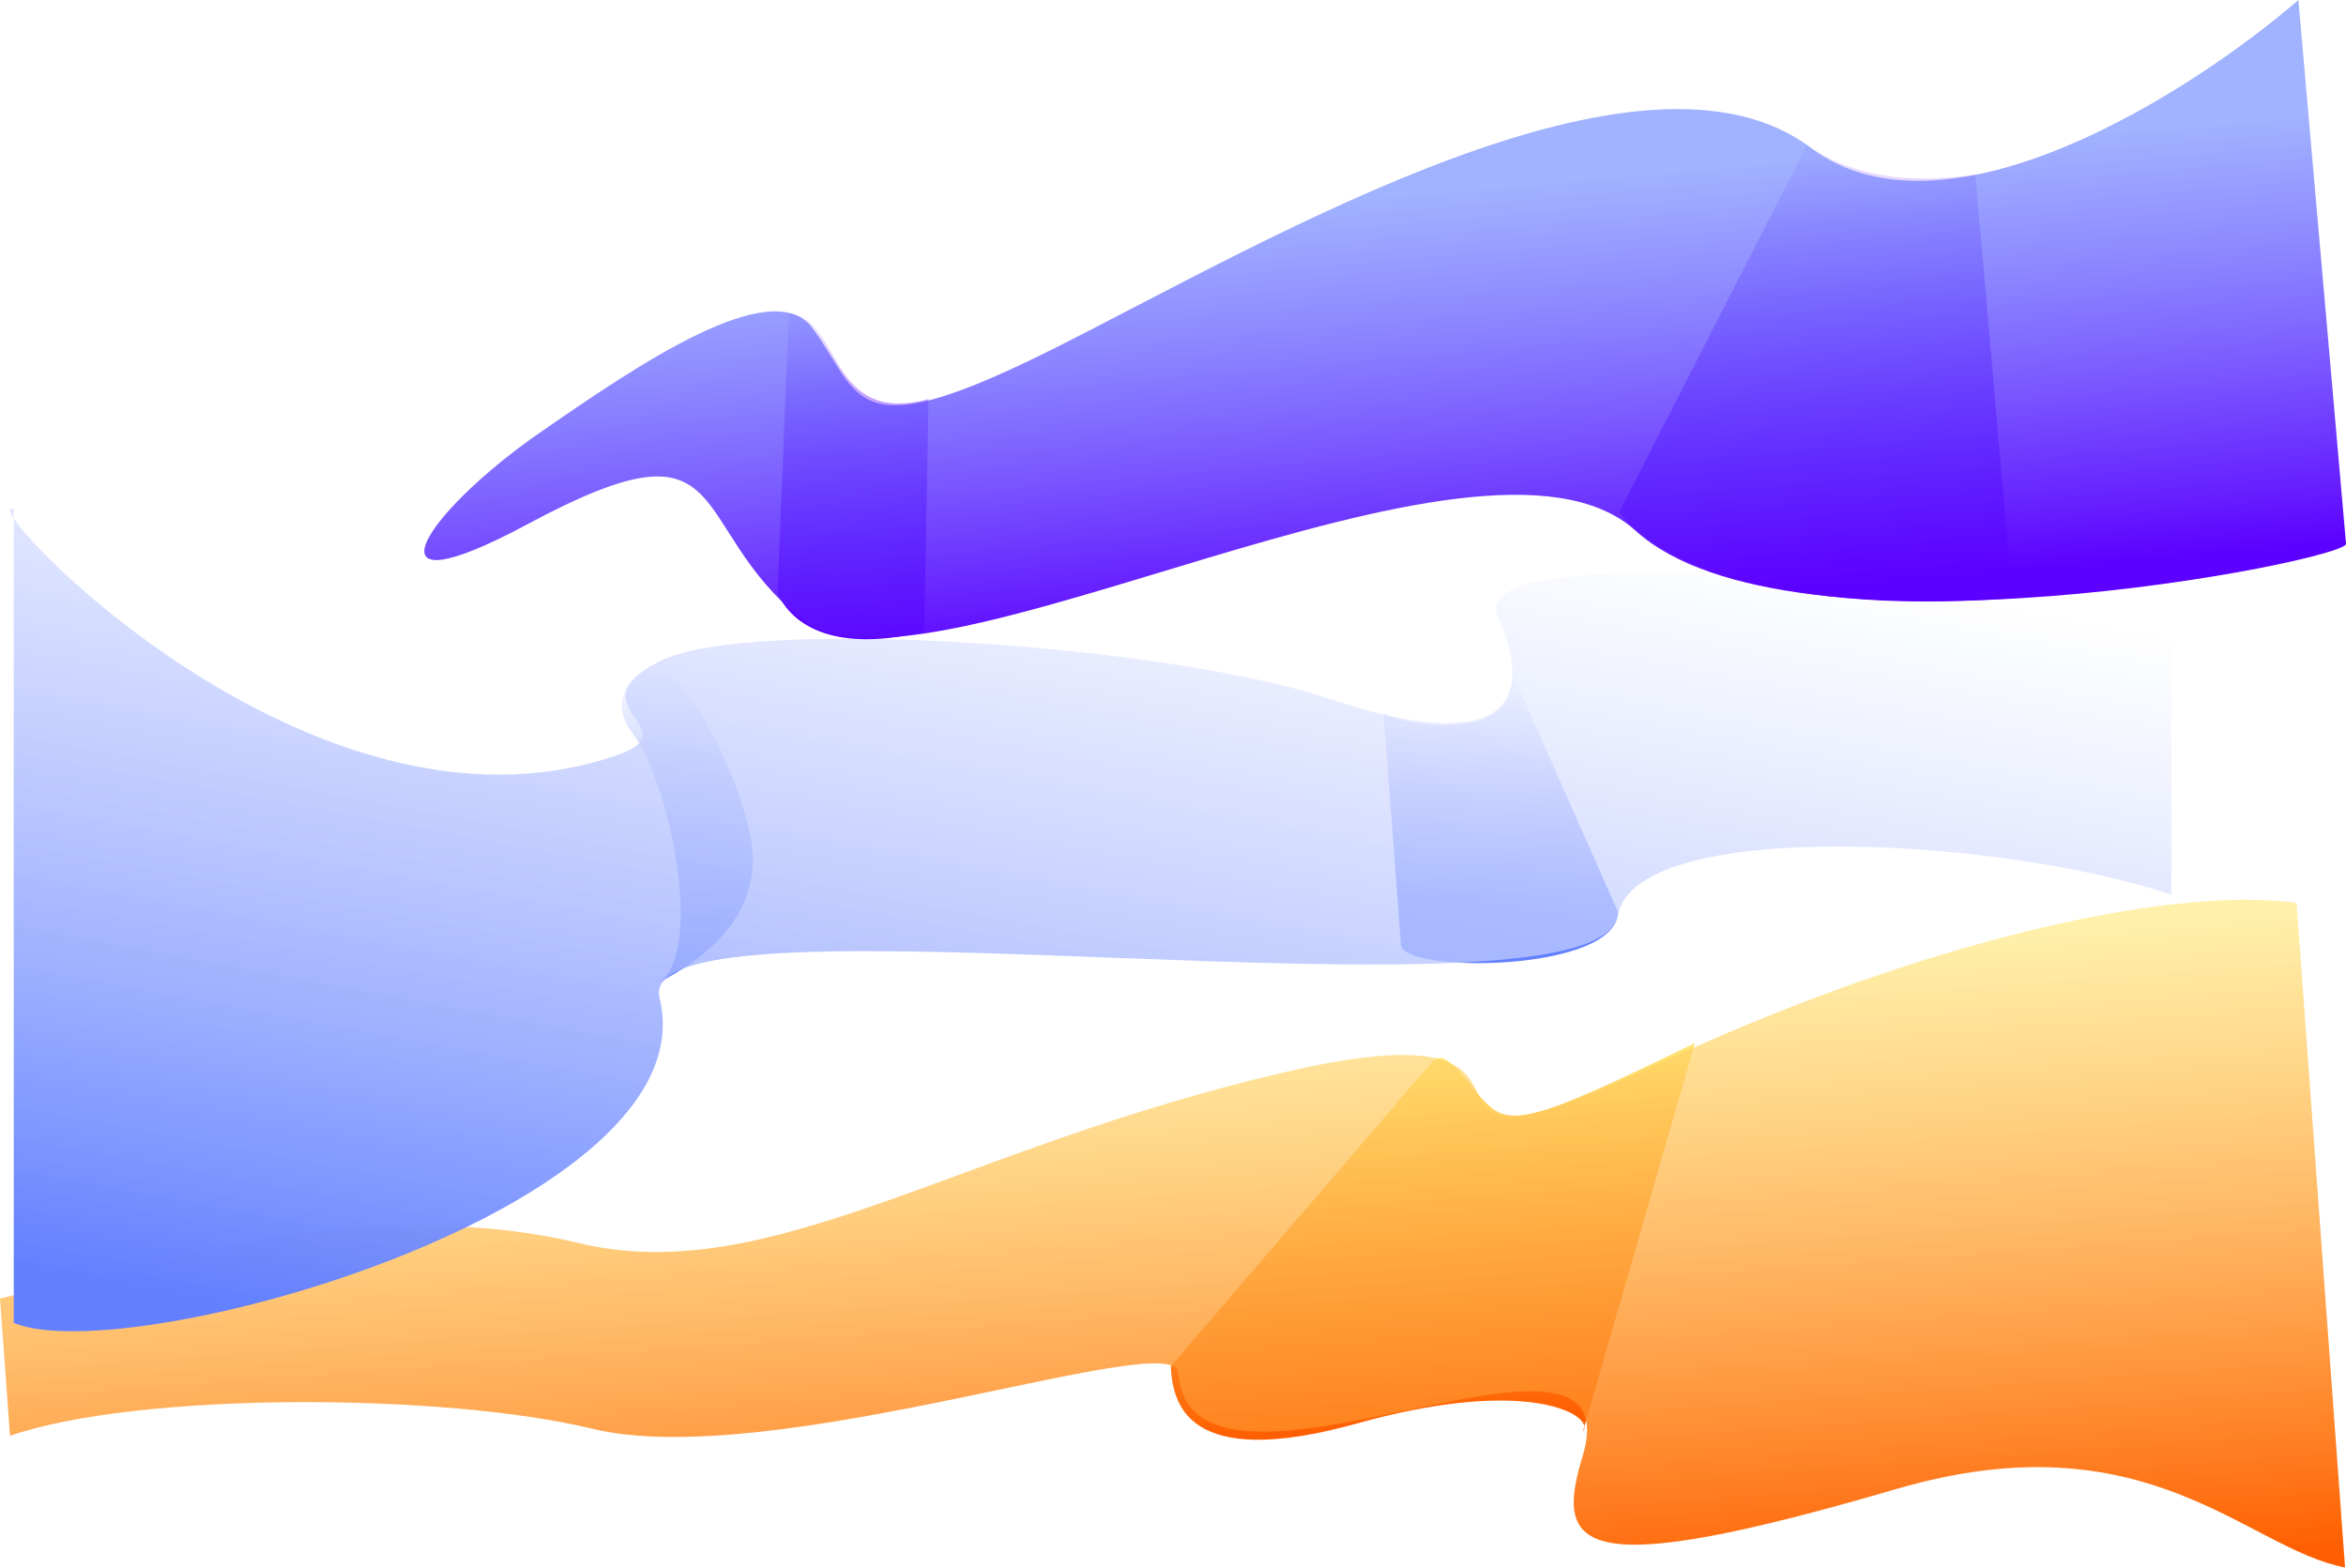
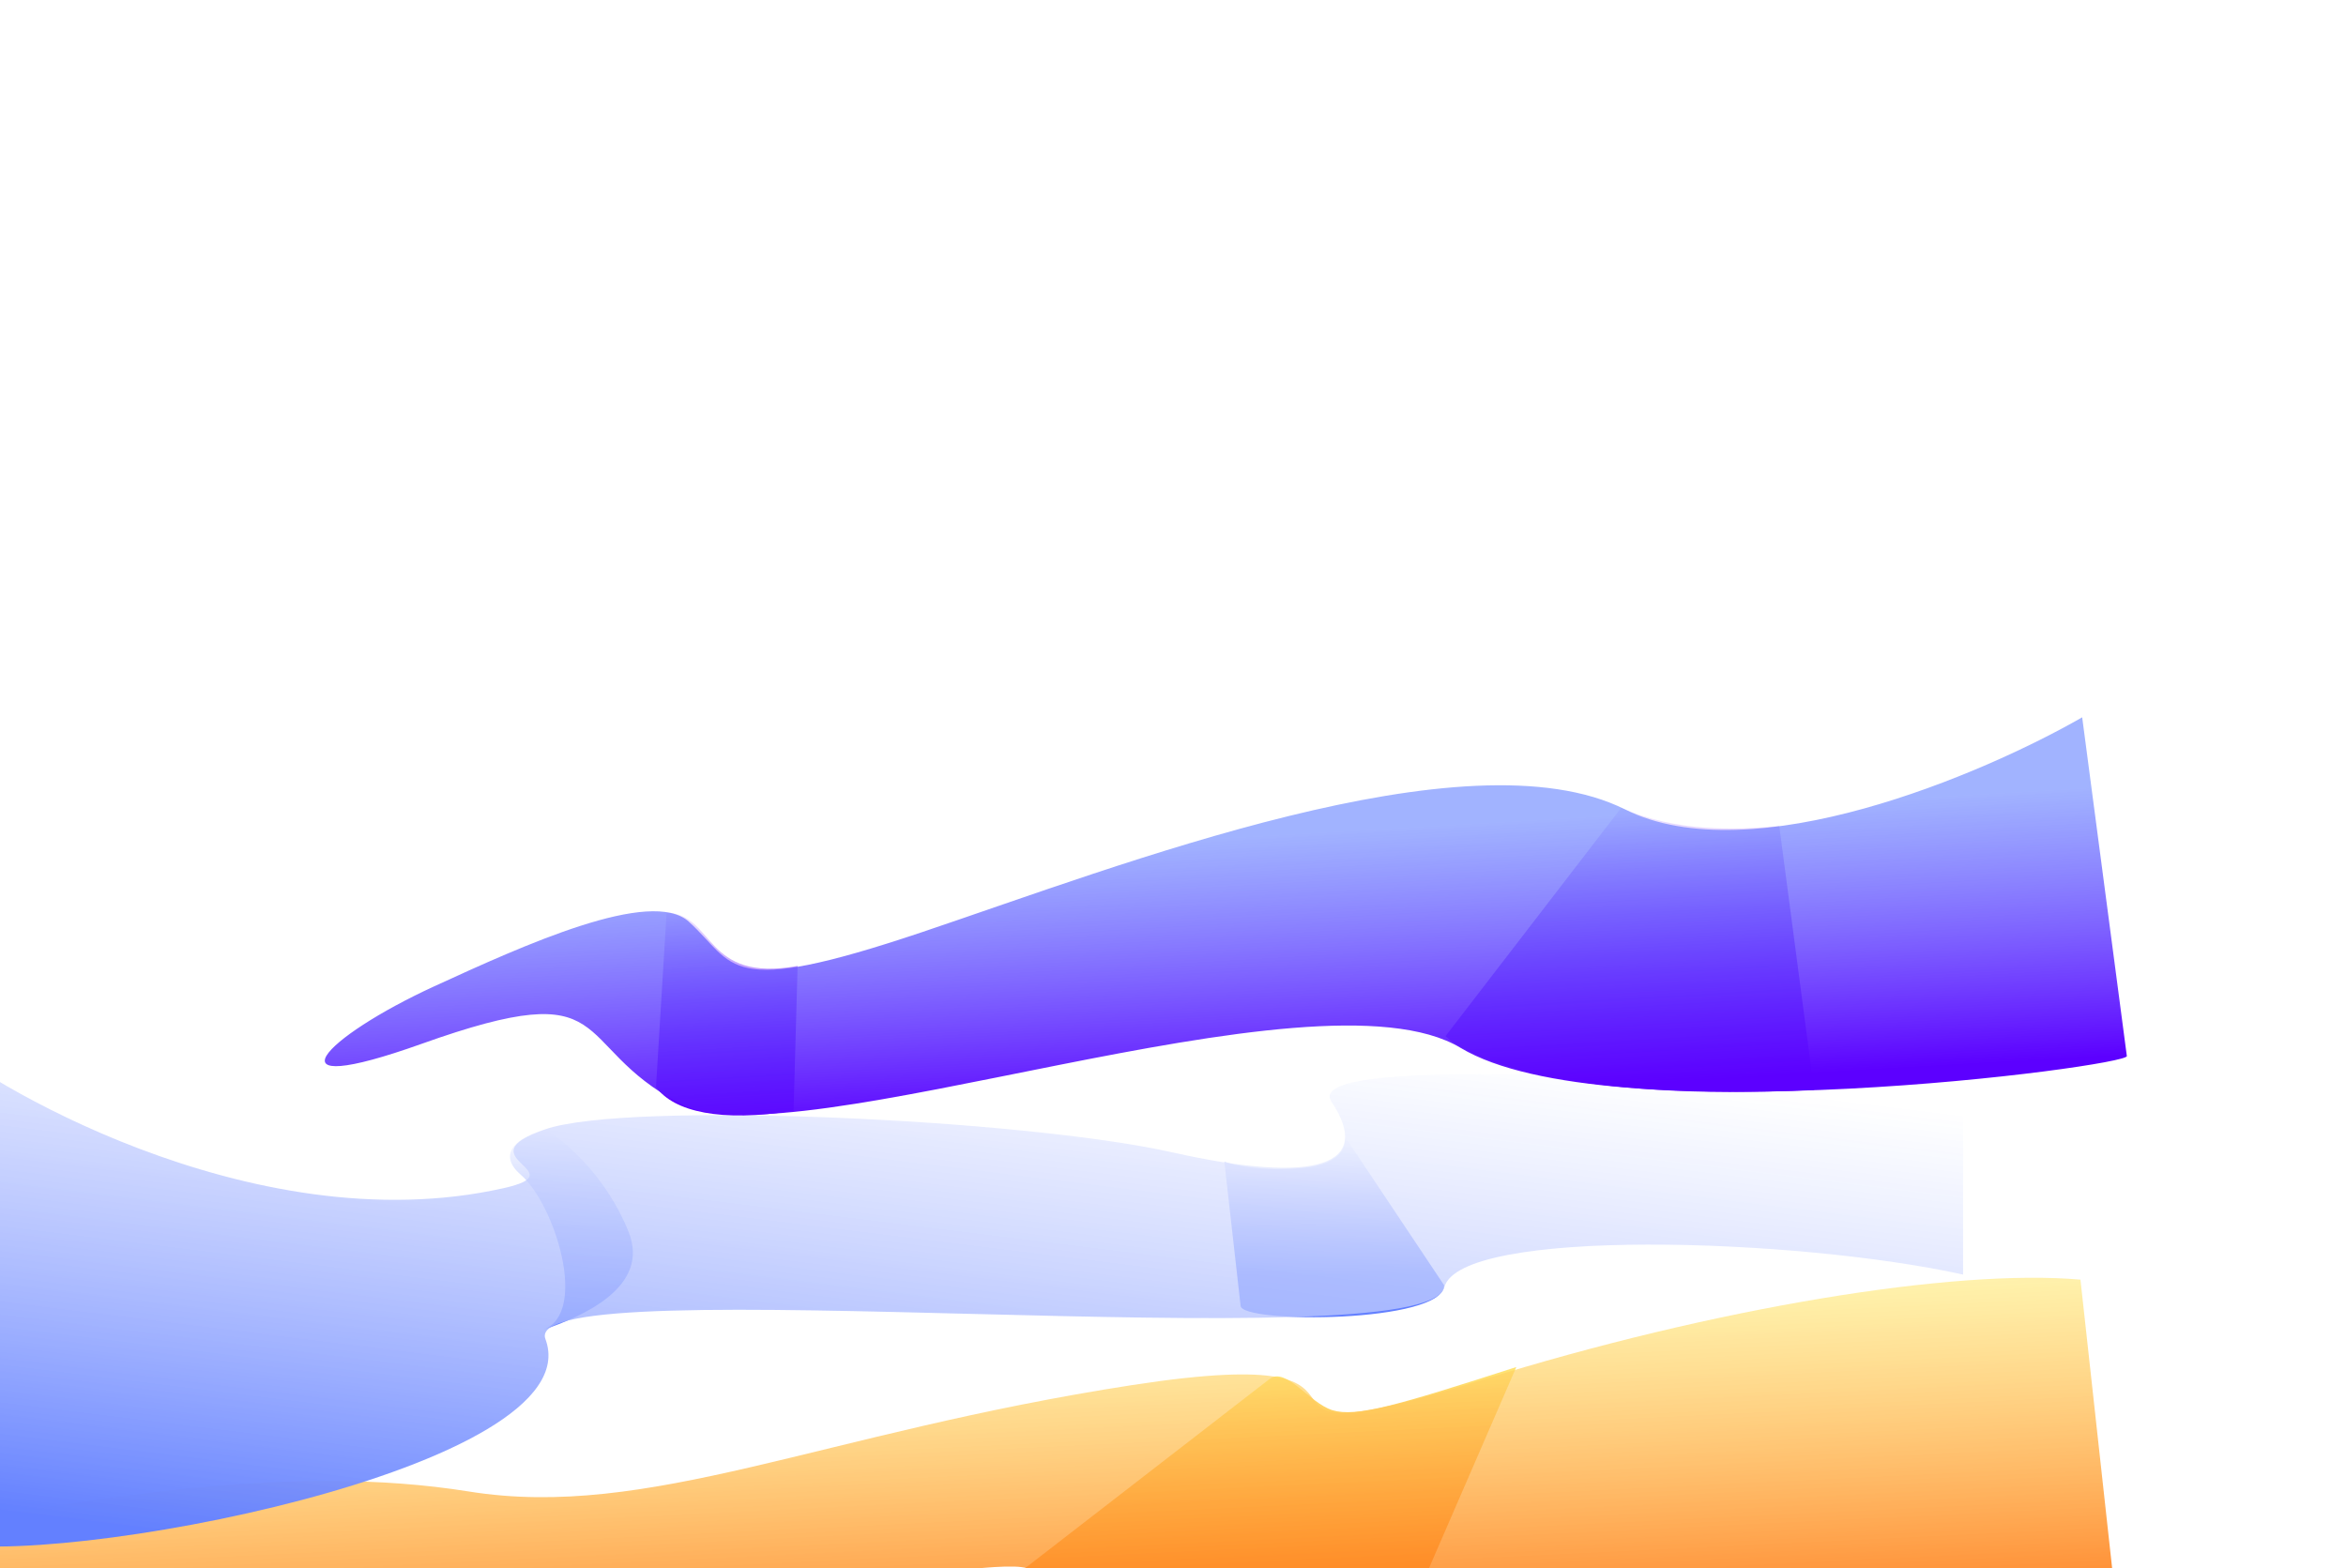
- <svg xmlns="http://www.w3.org/2000/svg" xmlns:xlink="http://www.w3.org/1999/xlink" id="Layer_2" data-name="Layer 2" viewBox="0 0 661.02 441.68">
-   <defs>
-     <style>
+ <svg xmlns="http://www.w3.org/2000/svg" xmlns:xlink="http://www.w3.org/1999/xlink" id="Layer_2" data-name="Layer 2" viewBox="0 0 661.02 441.68" version="1.1">
+   <defs id="defs12">
+     <style id="style1">
      .cls-1 {
        fill: url(#linear-gradient);
      }

      .cls-1, .cls-2, .cls-3, .cls-4, .cls-5, .cls-6, .cls-7, .cls-8 {
        stroke-width: 0px;
      }

      .cls-2 {
        fill: url(#linear-gradient-4);
      }

      .cls-3 {
        fill: url(#linear-gradient-2);
      }

      .cls-4 {
        fill: url(#linear-gradient-3);
      }

      .cls-5 {
        fill: url(#linear-gradient-8);
      }

      .cls-6 {
        fill: url(#linear-gradient-7);
      }

      .cls-7 {
        fill: url(#linear-gradient-5);
      }

      .cls-8 {
        fill: url(#linear-gradient-6);
      }
    </style>
-     <linearGradient id="linear-gradient" x1="405.37" y1="-2274.81" x2="405.37" y2="-2370.14" gradientTransform="translate(-190.94 -2241.04) rotate(-4.17) scale(1 -1.13)" gradientUnits="userSpaceOnUse">
-       <stop offset="0" stop-color="#ffed7b" />
-       <stop offset="1" stop-color="#ff5f00" />
+     <linearGradient id="linear-gradient" x1="405.37" y1="-2274.81" x2="405.37" y2="-2370.14" gradientTransform="matrix(0.9973527,-0.07271599,-0.08216907,-1.127009,-190.94,-2241.04)" gradientUnits="userSpaceOnUse">
+       <stop offset="0" stop-color="#ffed7b" id="stop1" />
+       <stop offset="1" stop-color="#ff5f00" id="stop2" />
    </linearGradient>
-     <linearGradient id="linear-gradient-2" x1="327.53" y1="-2249.74" x2="327.53" y2="-2417.62" gradientTransform="translate(-190.94 -2241.04) rotate(-4.17) scale(1 -1.13)" gradientUnits="userSpaceOnUse">
-       <stop offset="0" stop-color="#ffed7b" stop-opacity=".6" />
-       <stop offset="1" stop-color="#ff5f00" />
+     <linearGradient id="linear-gradient-2" x1="327.53" y1="-2249.74" x2="327.53" y2="-2417.62" gradientTransform="matrix(0.9973527,-0.07271599,-0.08216907,-1.127009,-190.94,-2241.04)" gradientUnits="userSpaceOnUse">
+       <stop offset="0" stop-color="#ffed7b" stop-opacity=".6" id="stop3" />
+       <stop offset="1" stop-color="#ff5f00" id="stop4" />
    </linearGradient>
    <linearGradient id="linear-gradient-3" x1="422.86" y1="-2143.31" x2="422.86" y2="-2206.53" gradientTransform="translate(0 -1953.97) scale(1 -1)" gradientUnits="userSpaceOnUse">
-       <stop offset="0" stop-color="#fff" />
-       <stop offset="1" stop-color="#6380ff" />
+       <stop offset="0" stop-color="#fff" id="stop5" />
+       <stop offset="1" stop-color="#6380ff" id="stop6" />
    </linearGradient>
    <linearGradient id="linear-gradient-4" x1="193.66" y1="-2140.33" x2="193.66" y2="-2231.41" xlink:href="#linear-gradient-3" />
-     <linearGradient id="linear-gradient-5" x1="320.91" y1="-2078.77" x2="268.54" y2="-2359.63" gradientTransform="translate(0 -1953.97) scale(1 -1)" gradientUnits="userSpaceOnUse">
-       <stop offset="0" stop-color="#fff" stop-opacity=".6" />
-       <stop offset="1" stop-color="#6380ff" />
+     <linearGradient id="linear-gradient-5" x1="320.91" y1="-2078.77" x2="268.54" y2="-2359.63" gradientTransform="matrix(1,0,0,-1,0,-1953.97)" gradientUnits="userSpaceOnUse">
+       <stop offset="0" stop-color="#fff" stop-opacity=".6" id="stop7" />
+       <stop offset="1" stop-color="#6380ff" id="stop8" />
    </linearGradient>
    <linearGradient id="linear-gradient-6" x1="509.23" y1="-2011.54" x2="509.23" y2="-2190.54" gradientTransform="translate(-138.08 -1426.68) rotate(-5) scale(1 -.75)" gradientUnits="userSpaceOnUse">
-       <stop offset="0" stop-color="#fff" />
-       <stop offset="1" stop-color="#5c00ff" />
+       <stop offset="0" stop-color="#fff" id="stop9" />
+       <stop offset="1" stop-color="#5c00ff" id="stop10" />
    </linearGradient>
    <linearGradient id="linear-gradient-7" x1="240.37" y1="-2044.54" x2="240.37" y2="-2168.75" xlink:href="#linear-gradient-6" />
-     <linearGradient id="linear-gradient-8" x1="388.48" y1="-2028.54" x2="388.48" y2="-2191.04" gradientTransform="translate(-138.08 -1426.68) rotate(-5) scale(1 -.75)" gradientUnits="userSpaceOnUse">
-       <stop offset="0" stop-color="#6380ff" stop-opacity=".6" />
-       <stop offset="1" stop-color="#5c00ff" />
+     <linearGradient id="linear-gradient-8" x1="388.48" y1="-2028.54" x2="388.48" y2="-2191.04" gradientTransform="matrix(0.9961947,-0.08715574,-0.06536681,-0.747146,-138.08,-1426.68)" gradientUnits="userSpaceOnUse">
+       <stop offset="0" stop-color="#6380ff" stop-opacity=".6" id="stop11" />
+       <stop offset="1" stop-color="#5c00ff" id="stop12" />
    </linearGradient>
+     <linearGradient xlink:href="#linear-gradient-3" id="linearGradient19" gradientUnits="userSpaceOnUse" gradientTransform="matrix(1,0,0,-1,0,-1953.97)" x1="422.86" y1="-2143.31" x2="422.86" y2="-2206.53" />
+     <linearGradient xlink:href="#linear-gradient-6" id="linearGradient20" gradientUnits="userSpaceOnUse" gradientTransform="matrix(0.9961947,-0.08715574,-0.06536681,-0.747146,-138.08,-1426.68)" x1="509.23" y1="-2011.54" x2="509.23" y2="-2190.54" />
  </defs>
-   <g id="Everything">
+   <g id="Everything" transform="matrix(0.937713,0,0,0.6228814,-20.58678,202.1247)">
    <g id="aurora">
      <g id="Layer_3" data-name="Layer 3">
-         <path class="cls-1" d="M329.88,385.01l73.56-85.69c4.86-5.67,12.01,10.91,18.84,14.1,7.13,3.33,19.63-2.17,55.3-19.51l-31.16,108.05c.07.54-.07,1.04-.42,1.47l.42-1.47c-.69-4.97-20.05-13.14-63.92-.9-48.61,13.57-52.11-6.02-52.62-16.06Z" />
-         <path class="cls-3" d="M466.82,299.97c70.26-32.97,142.4-50.65,180.27-45.59l13.66,187.3c-27.8-5.29-55.71-42.79-126.5-22.09-88.49,25.87-96.5,17.5-88.39-9.03,15.45-50.5-110.42,23.53-113.87-23.75-.97-13.24-114.22,28.16-165.29,15.74-40.85-9.93-126.85-10.62-163.88,2.01l-2.82-38.67c51.97-12.37,109.07-28.64,162.89-15.66,53.82,12.97,105.89-26.45,199.2-48.14,93.31-21.69,16.9,39.1,104.72-2.11Z" />
+         <path class="cls-1" d="m 329.88,385.01 73.56,-85.69 c 4.86,-5.67 12.01,10.91 18.84,14.1 7.13,3.33 19.63,-2.17 55.3,-19.51 l -31.16,108.05 c 0.07,0.54 -0.07,1.04 -0.42,1.47 l 0.42,-1.47 c -0.69,-4.97 -20.05,-13.14 -63.92,-0.9 -48.61,13.57 -52.11,-6.02 -52.62,-16.06 z" id="path12" style="fill:url(#linear-gradient)" />
+         <path class="cls-3" d="M 466.82,299.97 C 537.08,267 609.22,249.32 647.09,254.38 l 13.66,187.3 c -27.8,-5.29 -55.71,-42.79 -126.5,-22.09 -88.49,25.87 -96.5,17.5 -88.39,-9.03 15.45,-50.5 -110.42,23.53 -113.87,-23.75 C 331.02,373.57 217.77,414.97 166.7,402.55 125.85,392.62 39.85,391.93 2.82,404.56 L 0,365.89 c 51.97,-12.37 109.07,-28.64 162.89,-15.66 53.82,12.97 105.89,-26.45 199.2,-48.14 93.31,-21.69 16.9,39.1 104.72,-2.11 z" id="path13" style="fill:url(#linear-gradient-2)" />
      </g>
      <g id="Layer_5" data-name="Layer 5">
-         <path class="cls-4" d="M394.73,266.17l-4.89-65.24c2.65,1.66,11.01,4.57,23.24,2.98s13.66-10.38,12.84-14.57l29.96,67.56c0,17.22-61.15,17.44-61.15,9.27Z" />
-         <path class="cls-2" d="M184.53,277.43c.24-.12.48-.25.73-.37,13.6-7.94,3.38-56.82-6.84-70.16-8.32-10.86,1.43-18.21,7.34-20.53,5.5,4.75,18.22,20.66,25.07,46.36,6.7,25.16-14.17,38.4-25.57,44.33-.23.14-.48.26-.73.37Z" />
-         <path class="cls-7" d="M611.82,173.86c-67.43-9.43-199.8-22.64-189.79,0,12.51,28.3-3.65,37.87-47.97,22.89-44.32-14.98-163.2-23.3-188.23-10.4-25.03,12.9,9.61,19.13-12.51,26.63C96.86,238.93,14.36,161.85,3.87,146.07v-2.59c-1.52-.61-1.45.4,0,2.59v226.71c32.85,13.46,196.57-32.88,181.97-91.55-8.25-33.15,264.35,10.82,270.09-23.31,4.59-27.3,105.85-22.47,155.9-5.83v-78.24Z" />
+         <path class="cls-4" d="m 394.73,266.17 -4.89,-65.24 c 2.65,1.66 11.01,4.57 23.24,2.98 12.23,-1.59 13.66,-10.38 12.84,-14.57 l 29.96,67.56 c 0,17.22 -61.15,17.44 -61.15,9.27 z" id="path14" style="fill:url(#linearGradient19)" />
+         <path class="cls-2" d="m 184.53,277.43 c 0.24,-0.12 0.48,-0.25 0.73,-0.37 13.6,-7.94 3.38,-56.82 -6.84,-70.16 -8.32,-10.86 1.43,-18.21 7.34,-20.53 5.5,4.75 18.22,20.66 25.07,46.36 6.7,25.16 -14.17,38.4 -25.57,44.33 -0.23,0.14 -0.48,0.26 -0.73,0.37 z" id="path15" style="fill:url(#linear-gradient-4)" />
+         <path class="cls-7" d="m 611.82,173.86 c -67.43,-9.43 -199.8,-22.64 -189.79,0 12.51,28.3 -3.65,37.87 -47.97,22.89 -44.32,-14.98 -163.2,-23.3 -188.23,-10.4 -25.03,12.9 9.61,19.13 -12.51,26.63 C 96.86,238.93 14.36,161.85 3.87,146.07 v -2.59 c -1.52,-0.61 -1.45,0.4 0,2.59 v 226.71 c 32.85,13.46 196.57,-32.88 181.97,-91.55 -8.25,-33.15 264.35,10.82 270.09,-23.31 4.59,-27.3 105.85,-22.47 155.9,-5.83 v -78.24 z" id="path16" style="fill:url(#linear-gradient-5)" />
      </g>
      <g id="Layer_4" data-name="Layer 4">
-         <path class="cls-8" d="M456.32,144.2l52.82-103.34c16.12,11.07,34.35,10.23,47.45,8.33l10.45,119.35c-72.75,5.46-104.13-13.96-110.72-24.35Z" />
-         <path class="cls-6" d="M219.07,167.24l3.19-78.95c14.61.99,11,31.94,39.36,24.16l-1.21,65.54c-21.76,5.23-35.94.5-41.35-10.75Z" />
-         <path class="cls-5" d="M228.96,92.48c-11.4-15.6-49.73,10.69-76.49,29.18-33.33,23.02-51.71,51.76-3.8,26.03,59.89-32.17,43.71.13,77.61,27.05,33.9,26.93,190.78-64.87,234.54-25.22,43.75,39.65,200.62,8.38,200.21,3.72L647.61,0c-29.91,25.84-99.26,70.35-137.34,41.67-47.6-35.85-151.68,25.38-211.36,55.56-59.68,30.18-55.71,14.76-69.96-4.75Z" />
+         <path class="cls-8" d="M 456.32,144.2 509.14,40.86 c 16.12,11.07 34.35,10.23 47.45,8.33 l 10.45,119.35 C 494.29,174 462.91,154.58 456.32,144.19 Z" id="path17" style="fill:url(#linearGradient20)" />
+         <path class="cls-6" d="m 219.07,167.24 3.19,-78.95 c 14.61,0.99 11,31.94 39.36,24.16 l -1.21,65.54 c -21.76,5.23 -35.94,0.5 -41.35,-10.75 z" id="path18" style="fill:url(#linear-gradient-7)" />
+         <path class="cls-5" d="m 228.96,92.48 c -11.4,-15.6 -49.73,10.69 -76.49,29.18 -33.33,23.02 -51.71,51.76 -3.8,26.03 59.89,-32.17 43.71,0.13 77.61,27.05 33.9,26.93 190.78,-64.87 234.54,-25.22 43.75,39.65 200.62,8.38 200.21,3.72 L 647.61,0 C 617.7,25.84 548.35,70.35 510.27,41.67 462.67,5.82 358.59,67.05 298.91,97.23 239.23,127.41 243.2,111.99 228.95,92.48 Z" id="path19" style="fill:url(#linear-gradient-8)" />
      </g>
    </g>
  </g>
</svg>
